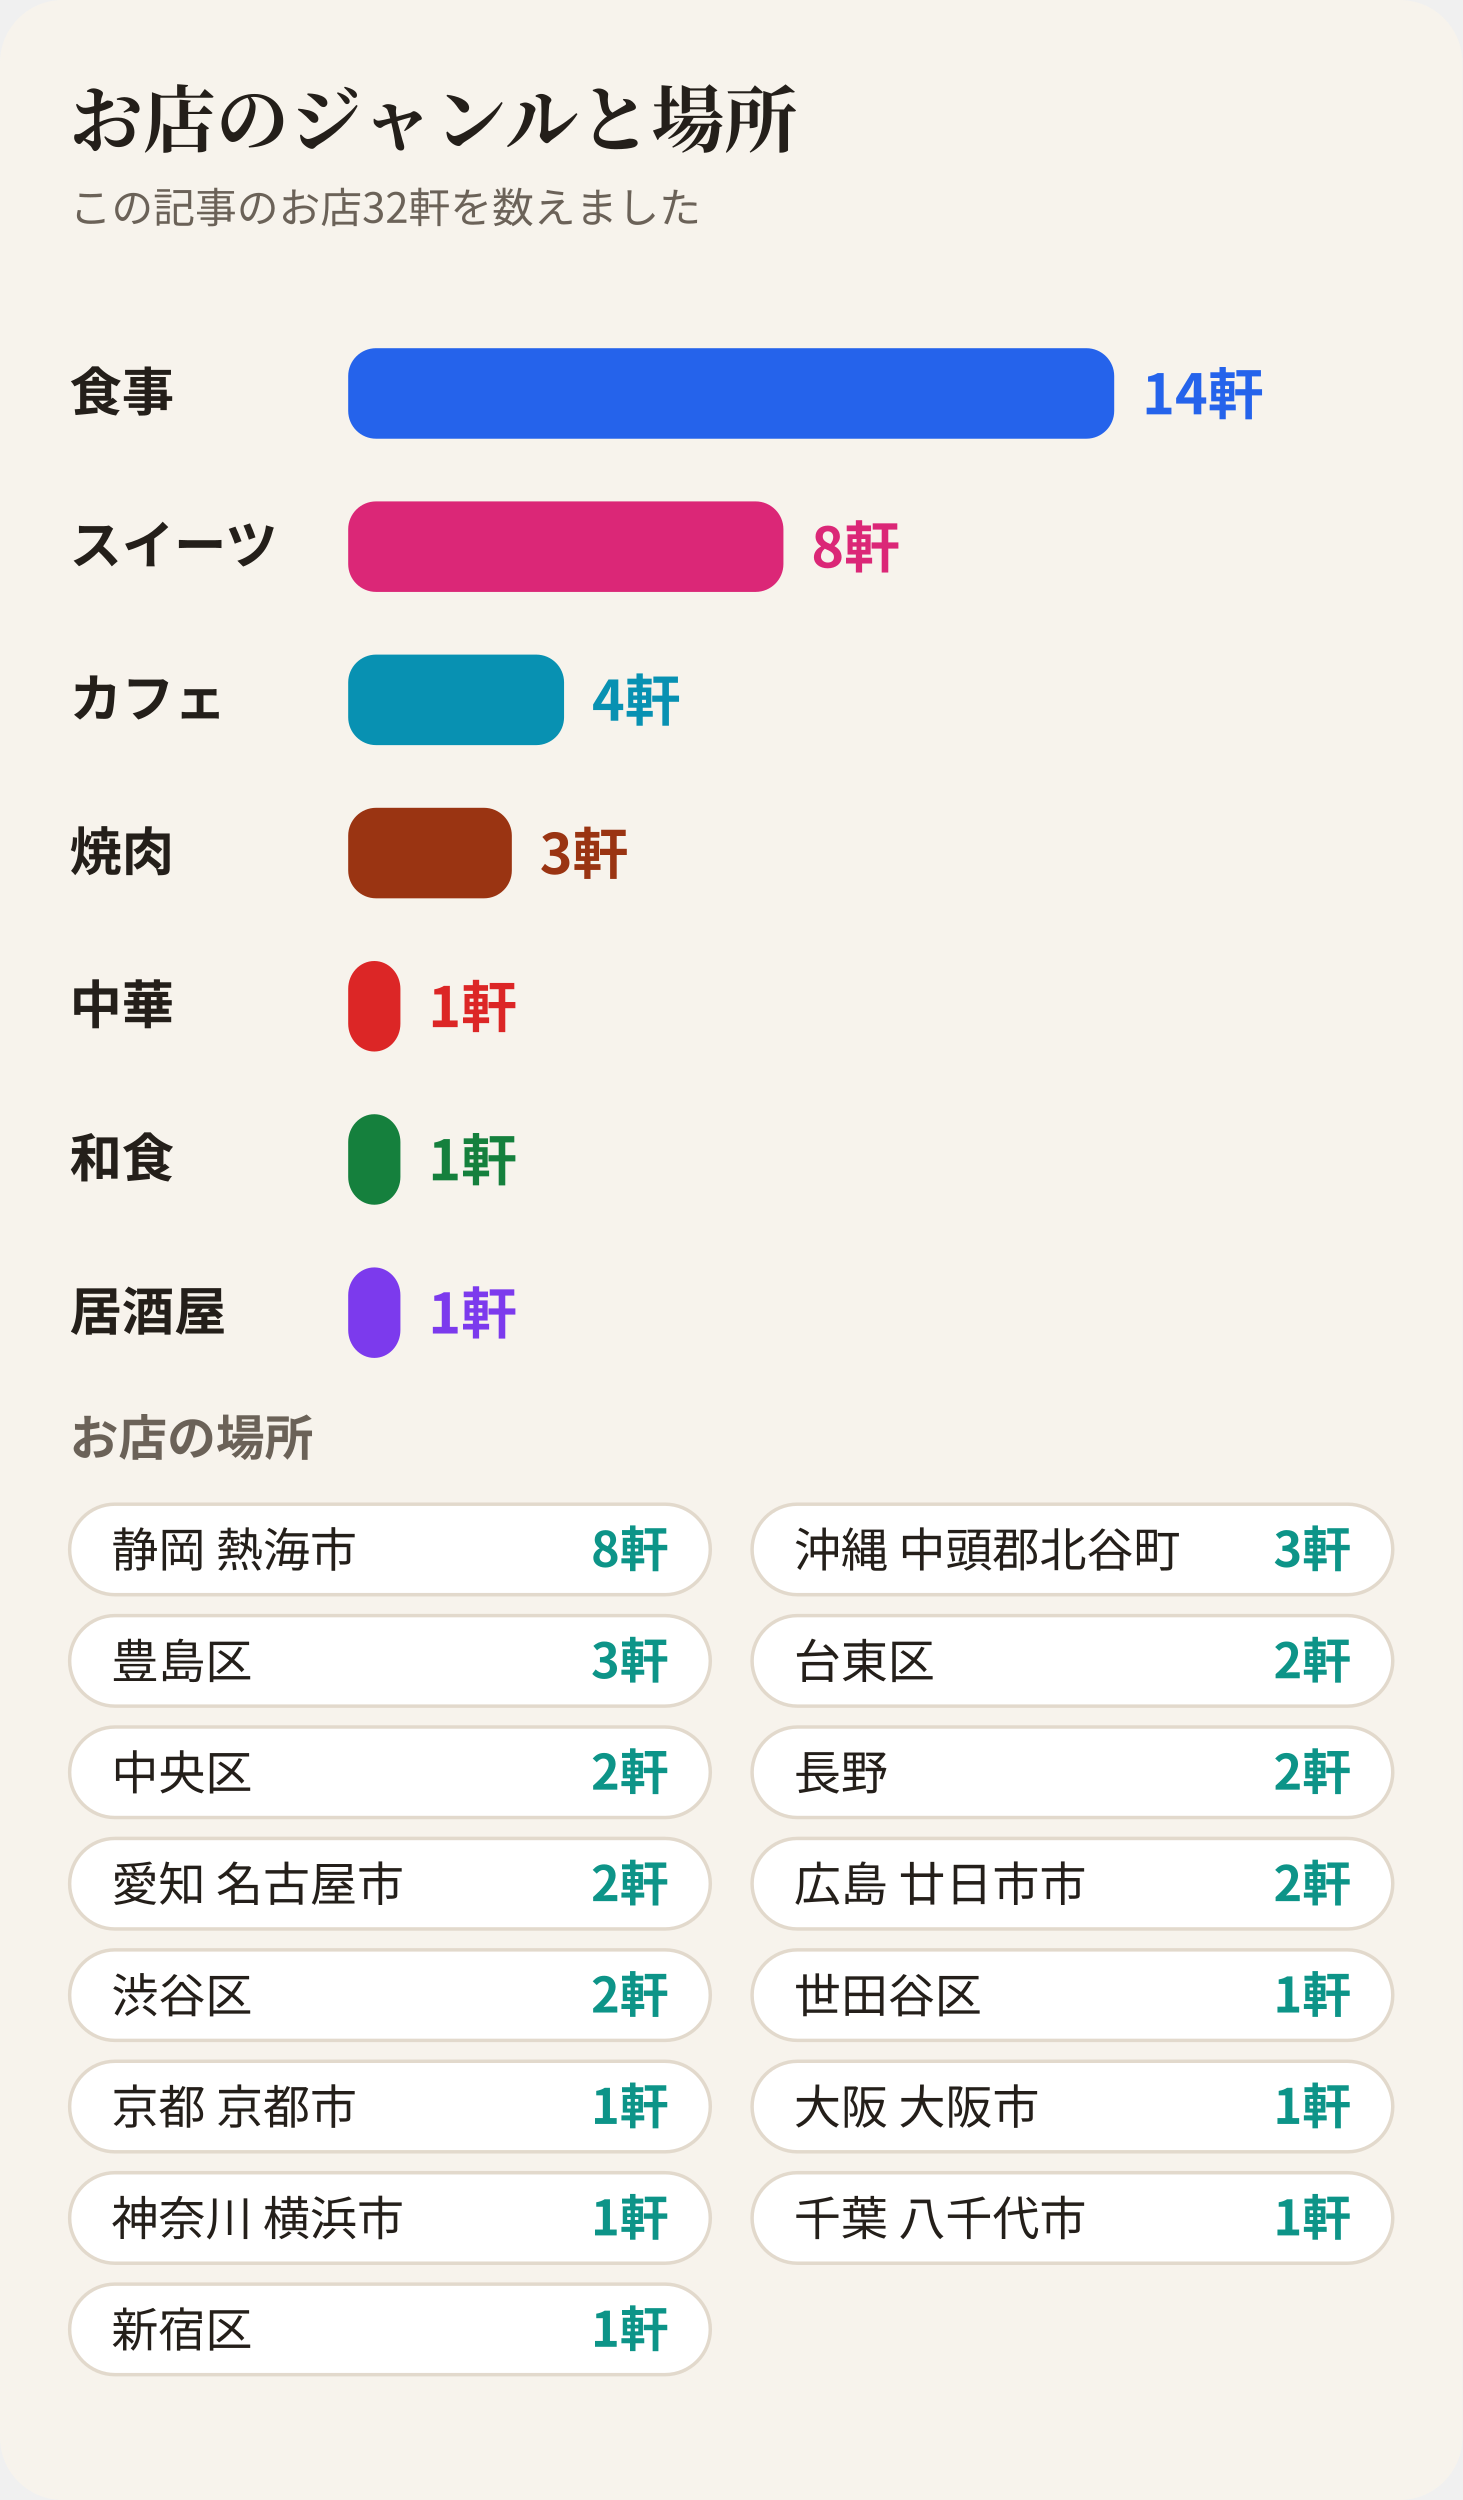
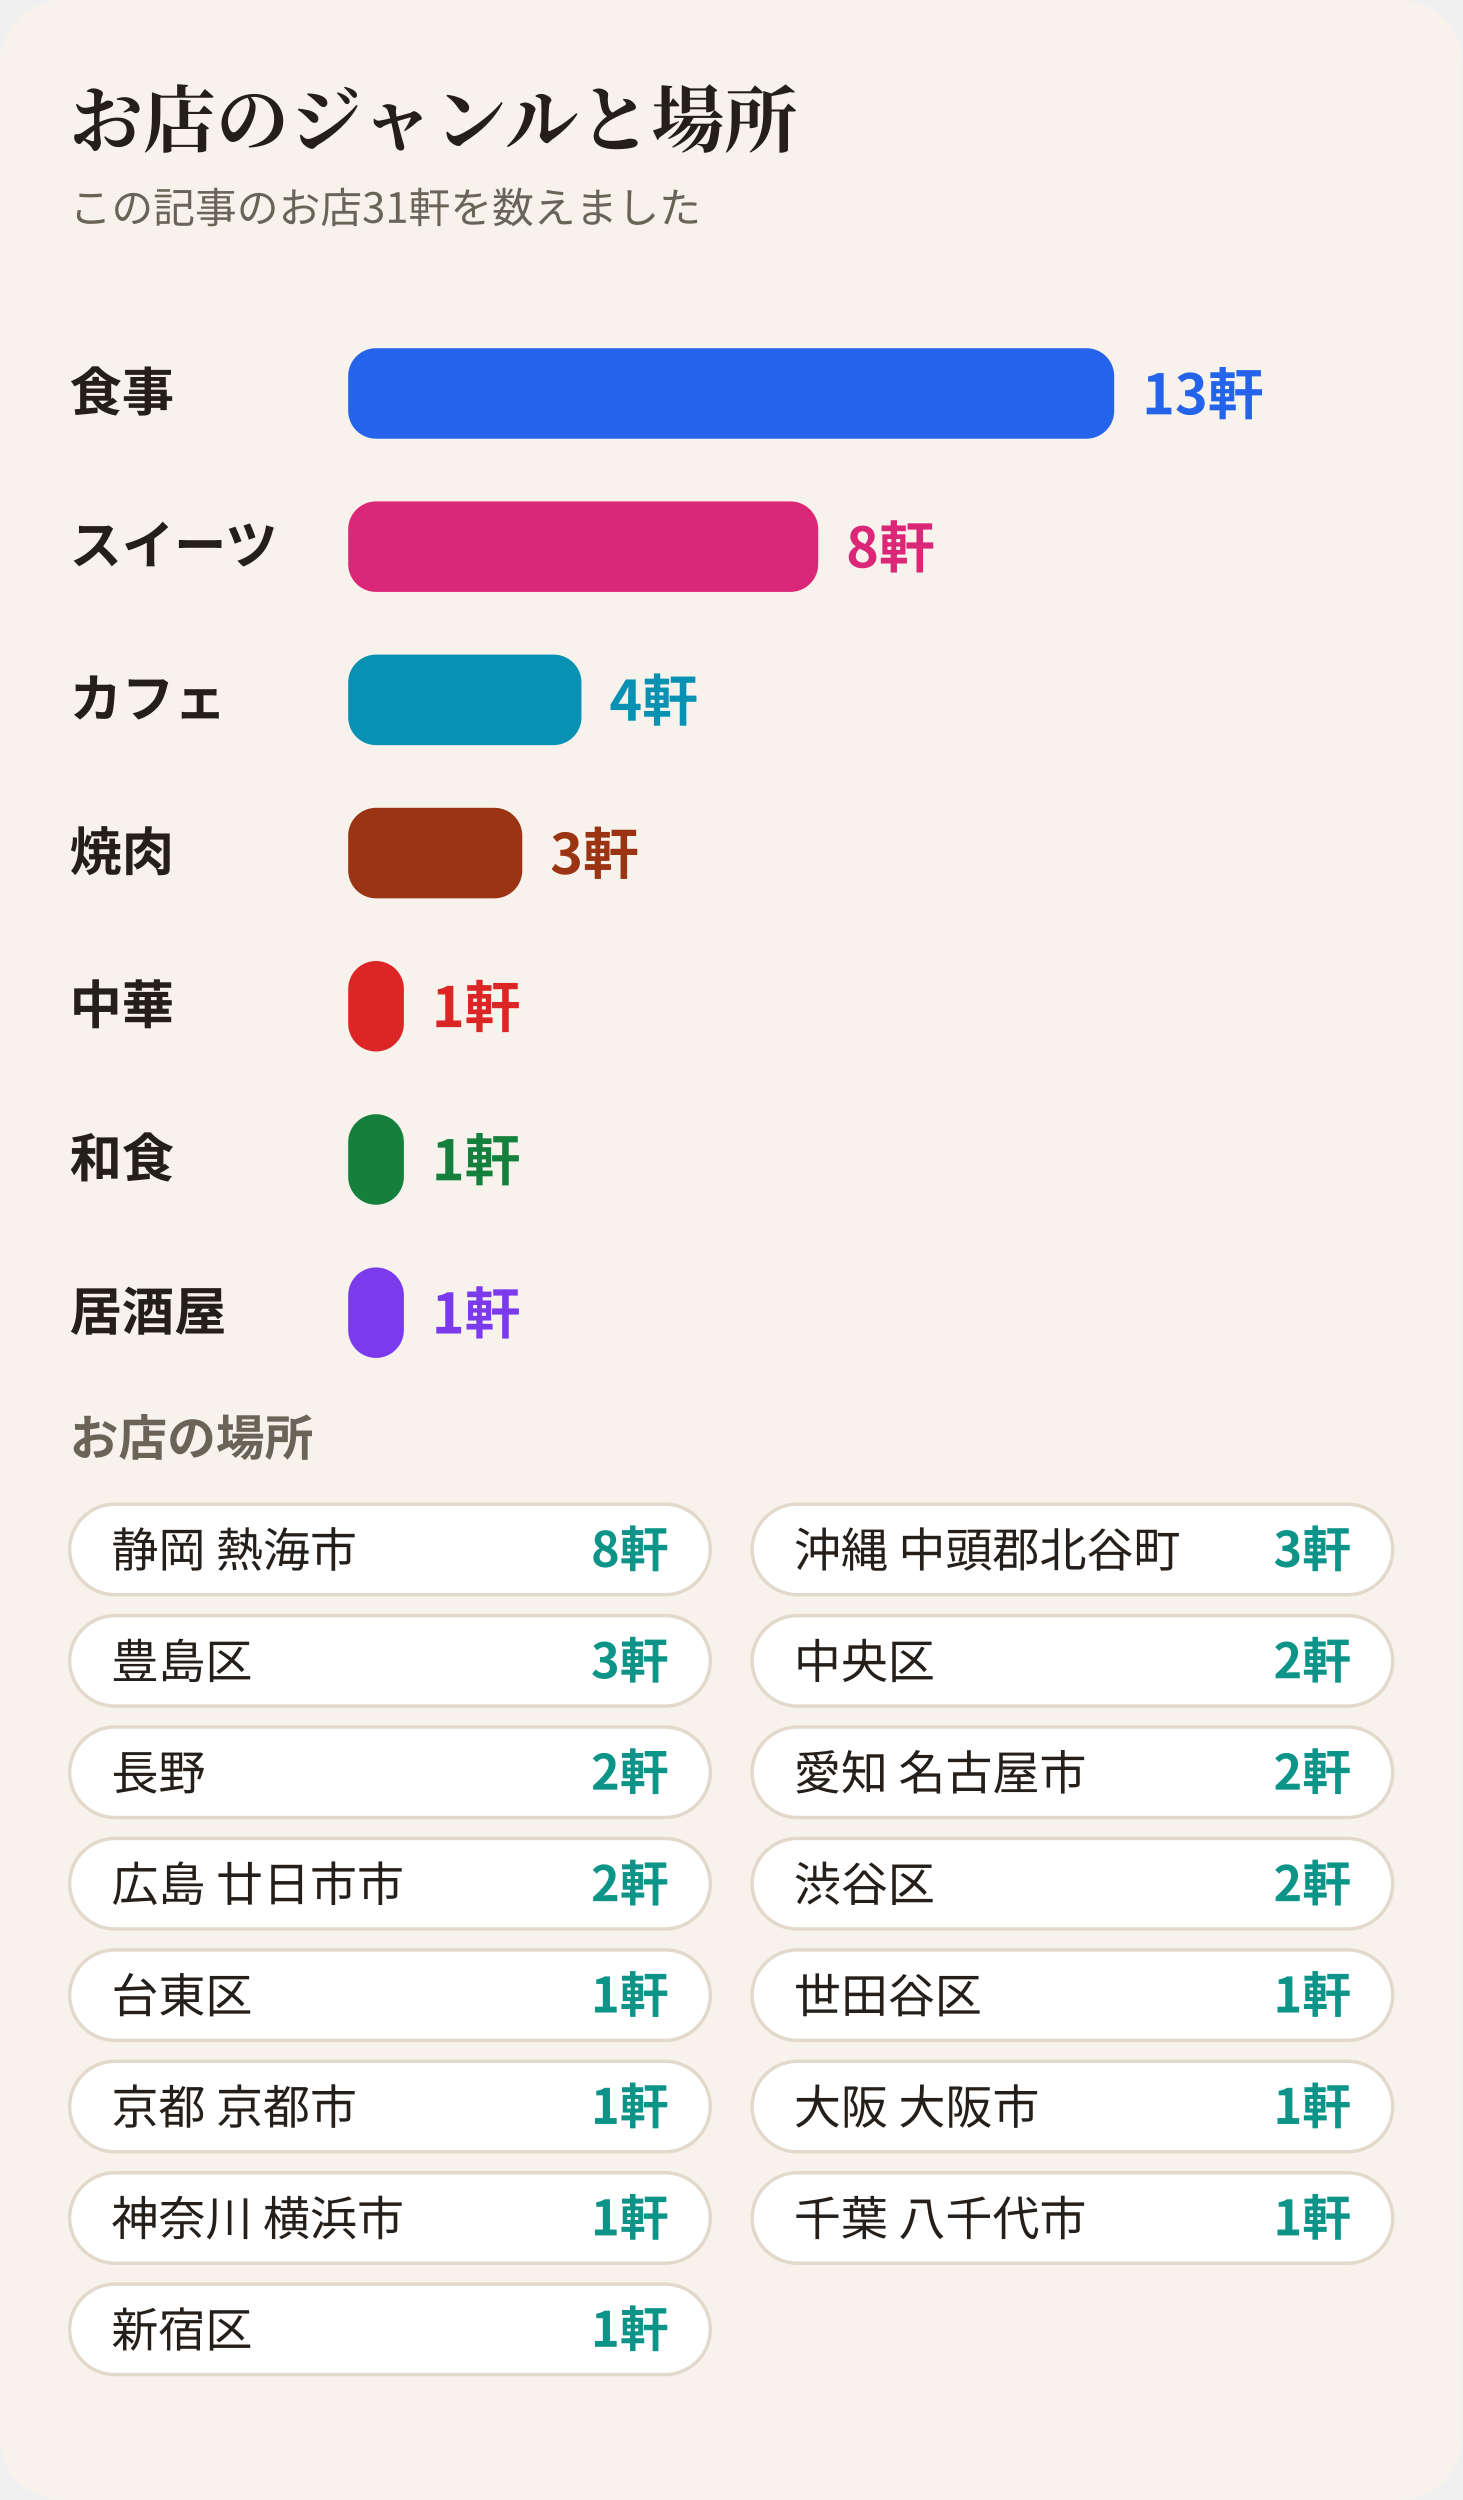
<svg xmlns="http://www.w3.org/2000/svg" viewBox="0 0 420 718" width="420" height="718" font-family="'Hiragino Sans','Noto Sans CJK JP','Noto Sans JP',sans-serif">
  <rect width="420" height="718" rx="18" fill="#F7F3EC" />
  <text x="20" y="42" font-size="21" font-weight="800" fill="#241F1A" font-family="'Hiragino Mincho ProN','Noto Serif CJK JP','Noto Serif JP',serif">お店のジャンルと場所</text>
-   <text x="20" y="64" font-size="12" fill="#6B6258">この記事のお店32軒を数えました</text>
+   <text x="20" y="64" font-size="12" fill="#6B6258">この記事のお店31軒を数えました</text>
  <text x="20" y="118" font-size="15" font-weight="700" fill="#241F1A">食事</text>
  <rect x="100" y="100" width="220" height="26" rx="8" fill="#2563eb" />
-   <text x="328" y="119" font-size="16" font-weight="800" fill="#2563eb">14軒</text>
+   <text x="328" y="119" font-size="16" font-weight="800" fill="#2563eb">13軒</text>
  <text x="20" y="162" font-size="15" font-weight="700" fill="#241F1A">スイーツ</text>
-   <rect x="100" y="144" width="125" height="26" rx="8" fill="#db2777" />
-   <text x="233" y="163" font-size="16" font-weight="800" fill="#db2777">8軒</text>
+   <rect x="100" y="144" width="135" height="26" rx="8" fill="#db2777" />
+   <text x="243" y="163" font-size="16" font-weight="800" fill="#db2777">8軒</text>
  <text x="20" y="206" font-size="15" font-weight="700" fill="#241F1A">カフェ</text>
-   <rect x="100" y="188" width="62" height="26" rx="8" fill="#0891b2" />
-   <text x="170" y="207" font-size="16" font-weight="800" fill="#0891b2">4軒</text>
+   <rect x="100" y="188" width="67" height="26" rx="8" fill="#0891b2" />
+   <text x="175" y="207" font-size="16" font-weight="800" fill="#0891b2">4軒</text>
  <text x="20" y="250" font-size="15" font-weight="700" fill="#241F1A">焼肉</text>
-   <rect x="100" y="232" width="47" height="26" rx="8" fill="#9a3412" />
-   <text x="155" y="251" font-size="16" font-weight="800" fill="#9a3412">3軒</text>
+   <rect x="100" y="232" width="50" height="26" rx="8" fill="#9a3412" />
+   <text x="158" y="251" font-size="16" font-weight="800" fill="#9a3412">3軒</text>
  <text x="20" y="294" font-size="15" font-weight="700" fill="#241F1A">中華</text>
-   <rect x="100" y="276" width="15" height="26" rx="8" fill="#dc2626" />
-   <text x="123" y="295" font-size="16" font-weight="800" fill="#dc2626">1軒</text>
+   <rect x="100" y="276" width="16" height="26" rx="8" fill="#dc2626" />
+   <text x="124" y="295" font-size="16" font-weight="800" fill="#dc2626">1軒</text>
  <text x="20" y="338" font-size="15" font-weight="700" fill="#241F1A">和食</text>
-   <rect x="100" y="320" width="15" height="26" rx="8" fill="#15803d" />
-   <text x="123" y="339" font-size="16" font-weight="800" fill="#15803d">1軒</text>
+   <rect x="100" y="320" width="16" height="26" rx="8" fill="#15803d" />
+   <text x="124" y="339" font-size="16" font-weight="800" fill="#15803d">1軒</text>
  <text x="20" y="382" font-size="15" font-weight="700" fill="#241F1A">居酒屋</text>
-   <rect x="100" y="364" width="15" height="26" rx="8" fill="#7c3aed" />
-   <text x="123" y="383" font-size="16" font-weight="800" fill="#7c3aed">1軒</text>
+   <rect x="100" y="364" width="16" height="26" rx="8" fill="#7c3aed" />
+   <text x="124" y="383" font-size="16" font-weight="800" fill="#7c3aed">1軒</text>
  <text x="20" y="418" font-size="14" font-weight="700" fill="#6B6258">お店の場所</text>
  <rect x="20" y="432" width="184" height="26" rx="13" fill="#fff" stroke="#E2D9CC" />
  <text x="32" y="450" font-size="13.5" fill="#241F1A">静岡 熱海市</text>
  <text x="192" y="450" font-size="14" font-weight="800" text-anchor="end" fill="#0d9488">8軒</text>
  <rect x="216" y="432" width="184" height="26" rx="13" fill="#fff" stroke="#E2D9CC" />
  <text x="228" y="450" font-size="13.5" fill="#241F1A">沖縄 中頭郡北谷町</text>
  <text x="388" y="450" font-size="14" font-weight="800" text-anchor="end" fill="#0d9488">3軒</text>
  <rect x="20" y="464" width="184" height="26" rx="13" fill="#fff" stroke="#E2D9CC" />
  <text x="32" y="482" font-size="13.5" fill="#241F1A">豊島区</text>
  <text x="192" y="482" font-size="14" font-weight="800" text-anchor="end" fill="#0d9488">3軒</text>
  <rect x="216" y="464" width="184" height="26" rx="13" fill="#fff" stroke="#E2D9CC" />
-   <text x="228" y="482" font-size="13.5" fill="#241F1A">台東区</text>
+   <text x="228" y="482" font-size="13.5" fill="#241F1A">中央区</text>
  <text x="388" y="482" font-size="14" font-weight="800" text-anchor="end" fill="#0d9488">2軒</text>
  <rect x="20" y="496" width="184" height="26" rx="13" fill="#fff" stroke="#E2D9CC" />
-   <text x="32" y="514" font-size="13.5" fill="#241F1A">中央区</text>
+   <text x="32" y="514" font-size="13.5" fill="#241F1A">長野</text>
  <text x="192" y="514" font-size="14" font-weight="800" text-anchor="end" fill="#0d9488">2軒</text>
  <rect x="216" y="496" width="184" height="26" rx="13" fill="#fff" stroke="#E2D9CC" />
-   <text x="228" y="514" font-size="13.5" fill="#241F1A">長野</text>
+   <text x="228" y="514" font-size="13.5" fill="#241F1A">愛知 名古屋市</text>
  <text x="388" y="514" font-size="14" font-weight="800" text-anchor="end" fill="#0d9488">2軒</text>
  <rect x="20" y="528" width="184" height="26" rx="13" fill="#fff" stroke="#E2D9CC" />
-   <text x="32" y="546" font-size="13.5" fill="#241F1A">愛知 名古屋市</text>
+   <text x="32" y="546" font-size="13.5" fill="#241F1A">広島 廿日市市</text>
  <text x="192" y="546" font-size="14" font-weight="800" text-anchor="end" fill="#0d9488">2軒</text>
  <rect x="216" y="528" width="184" height="26" rx="13" fill="#fff" stroke="#E2D9CC" />
-   <text x="228" y="546" font-size="13.5" fill="#241F1A">広島 廿日市市</text>
+   <text x="228" y="546" font-size="13.5" fill="#241F1A">渋谷区</text>
  <text x="388" y="546" font-size="14" font-weight="800" text-anchor="end" fill="#0d9488">2軒</text>
  <rect x="20" y="560" width="184" height="26" rx="13" fill="#fff" stroke="#E2D9CC" />
-   <text x="32" y="578" font-size="13.5" fill="#241F1A">渋谷区</text>
-   <text x="192" y="578" font-size="14" font-weight="800" text-anchor="end" fill="#0d9488">2軒</text>
+   <text x="32" y="578" font-size="13.5" fill="#241F1A">台東区</text>
+   <text x="192" y="578" font-size="14" font-weight="800" text-anchor="end" fill="#0d9488">1軒</text>
  <rect x="216" y="560" width="184" height="26" rx="13" fill="#fff" stroke="#E2D9CC" />
  <text x="228" y="578" font-size="13.5" fill="#241F1A">世田谷区</text>
  <text x="388" y="578" font-size="14" font-weight="800" text-anchor="end" fill="#0d9488">1軒</text>
  <rect x="20" y="592" width="184" height="26" rx="13" fill="#fff" stroke="#E2D9CC" />
  <text x="32" y="610" font-size="13.5" fill="#241F1A">京都 京都市</text>
  <text x="192" y="610" font-size="14" font-weight="800" text-anchor="end" fill="#0d9488">1軒</text>
  <rect x="216" y="592" width="184" height="26" rx="13" fill="#fff" stroke="#E2D9CC" />
  <text x="228" y="610" font-size="13.5" fill="#241F1A">大阪 大阪市</text>
  <text x="388" y="610" font-size="14" font-weight="800" text-anchor="end" fill="#0d9488">1軒</text>
  <rect x="20" y="624" width="184" height="26" rx="13" fill="#fff" stroke="#E2D9CC" />
  <text x="32" y="642" font-size="13.5" fill="#241F1A">神奈川 横浜市</text>
  <text x="192" y="642" font-size="14" font-weight="800" text-anchor="end" fill="#0d9488">1軒</text>
  <rect x="216" y="624" width="184" height="26" rx="13" fill="#fff" stroke="#E2D9CC" />
  <text x="228" y="642" font-size="13.5" fill="#241F1A">千葉 八千代市</text>
  <text x="388" y="642" font-size="14" font-weight="800" text-anchor="end" fill="#0d9488">1軒</text>
  <rect x="20" y="656" width="184" height="26" rx="13" fill="#fff" stroke="#E2D9CC" />
  <text x="32" y="674" font-size="13.5" fill="#241F1A">新宿区</text>
  <text x="192" y="674" font-size="14" font-weight="800" text-anchor="end" fill="#0d9488">1軒</text>
</svg>
